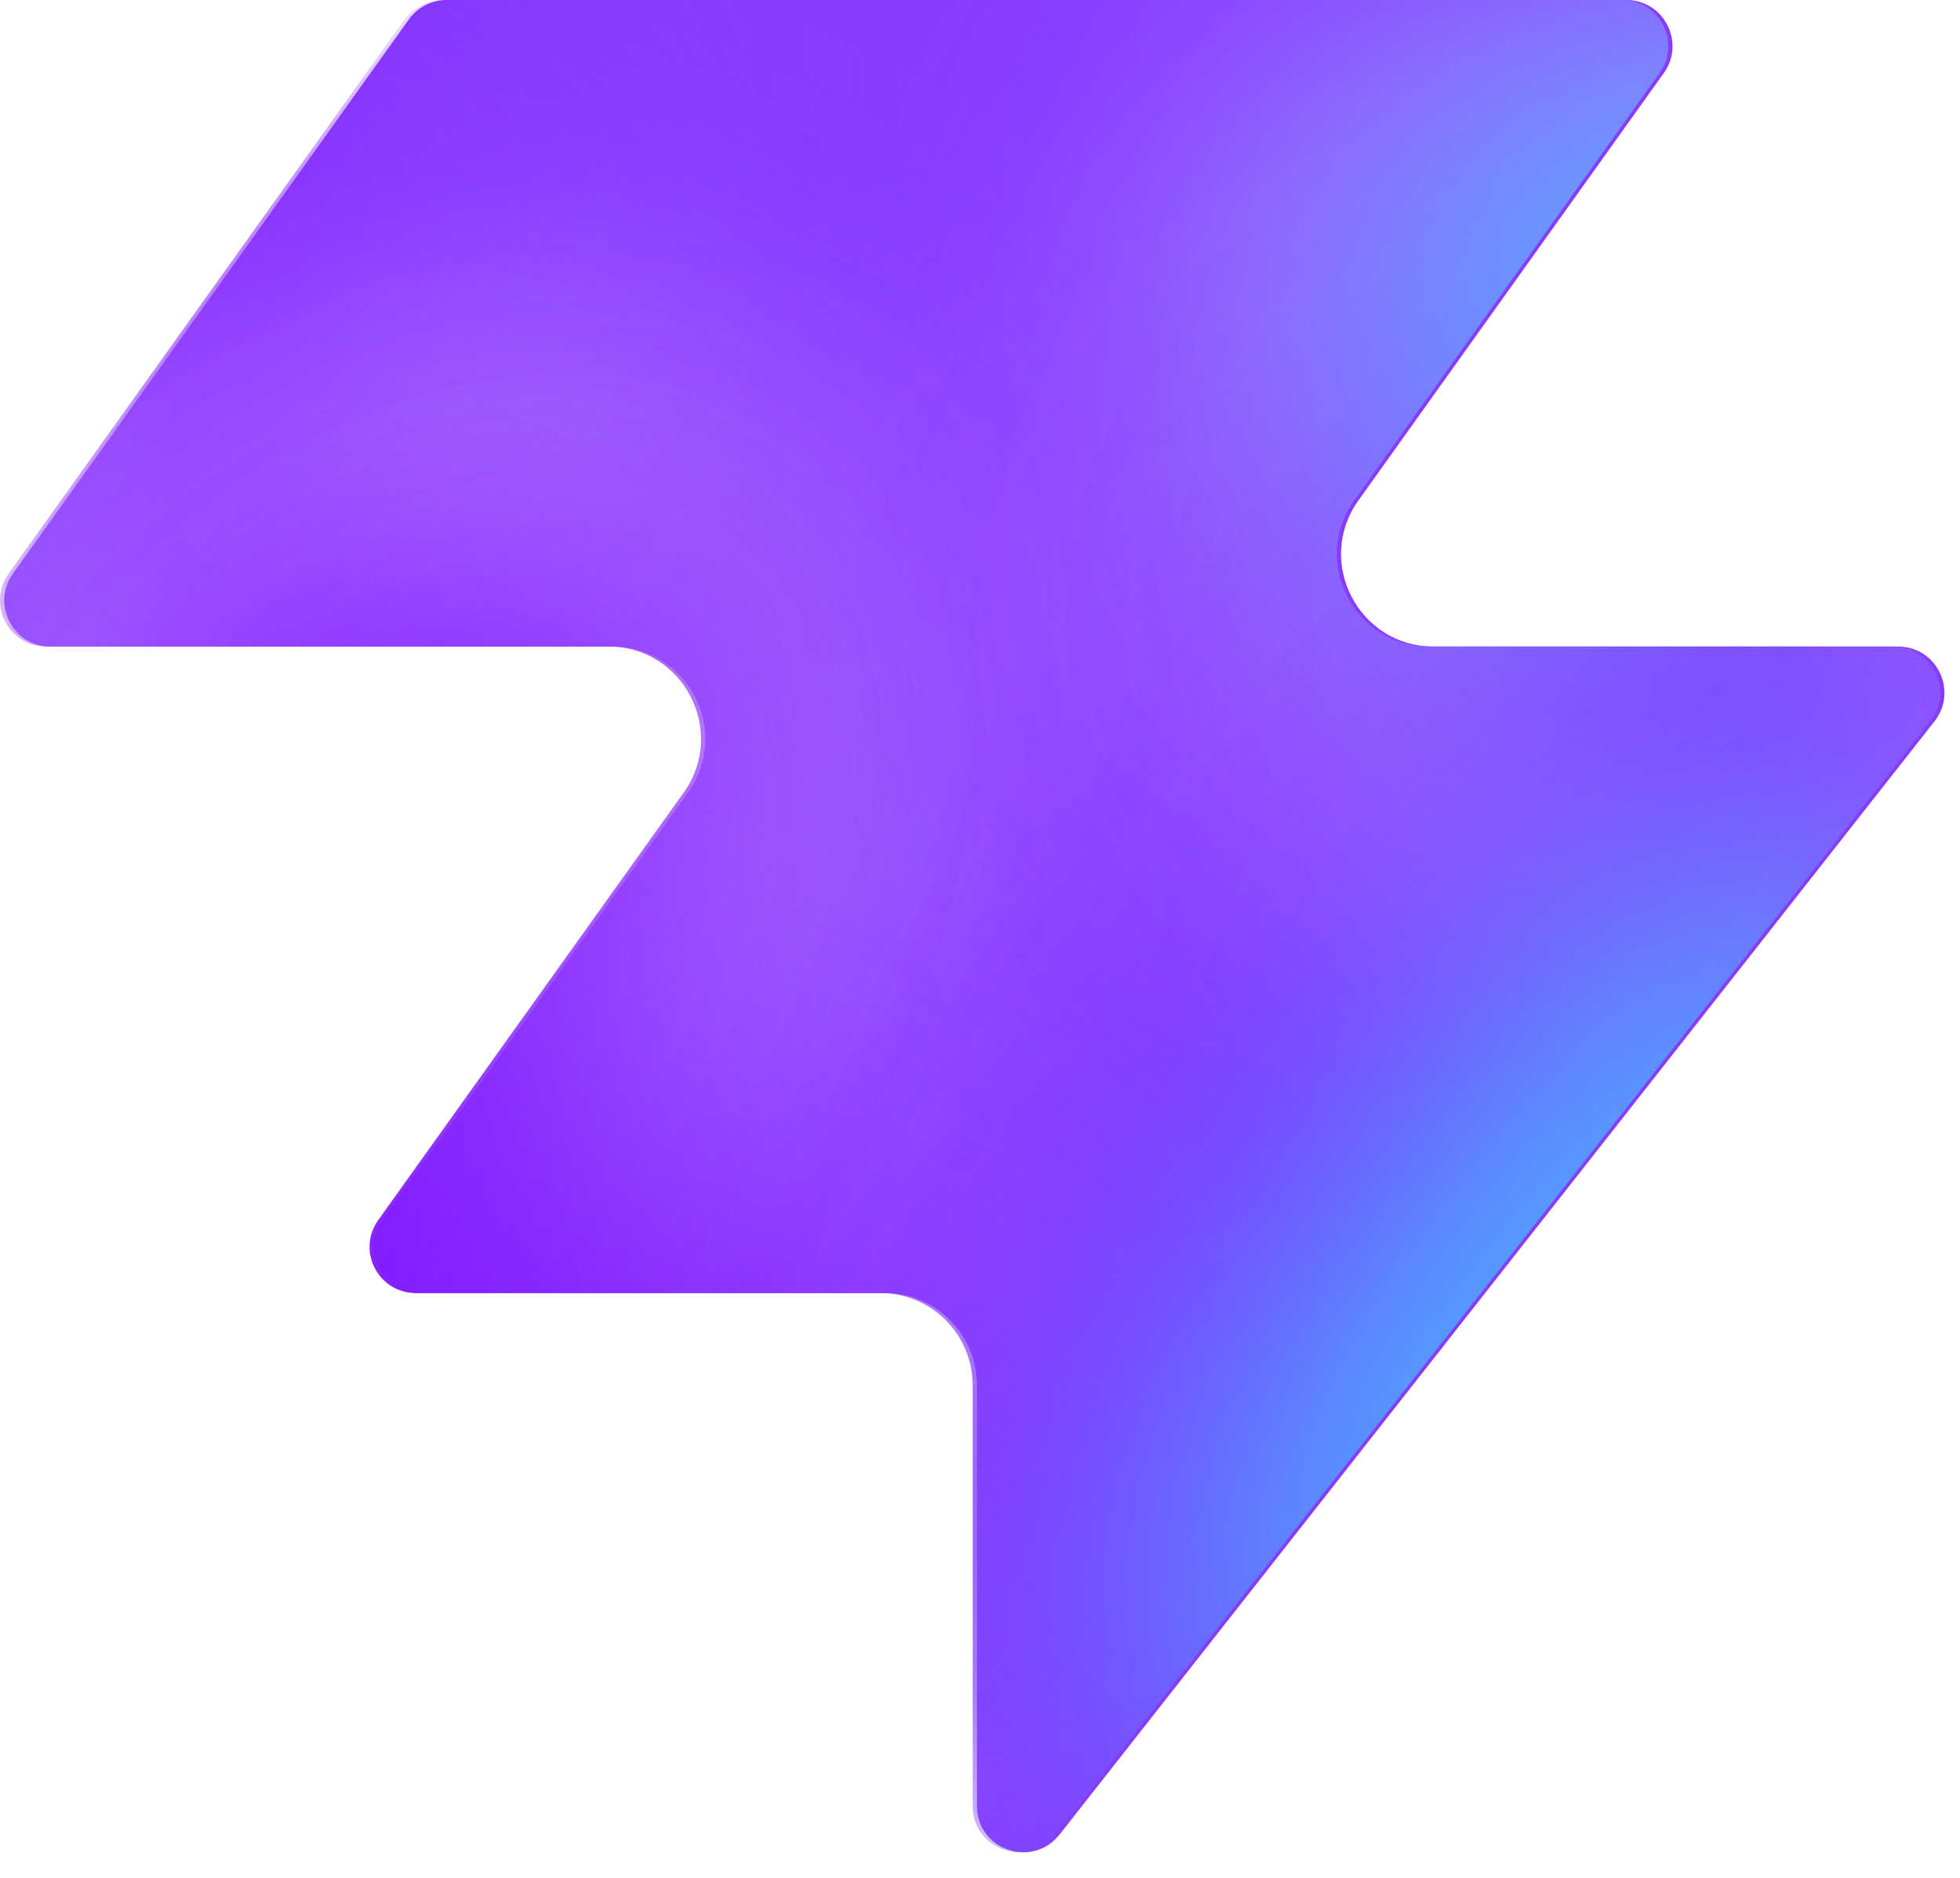
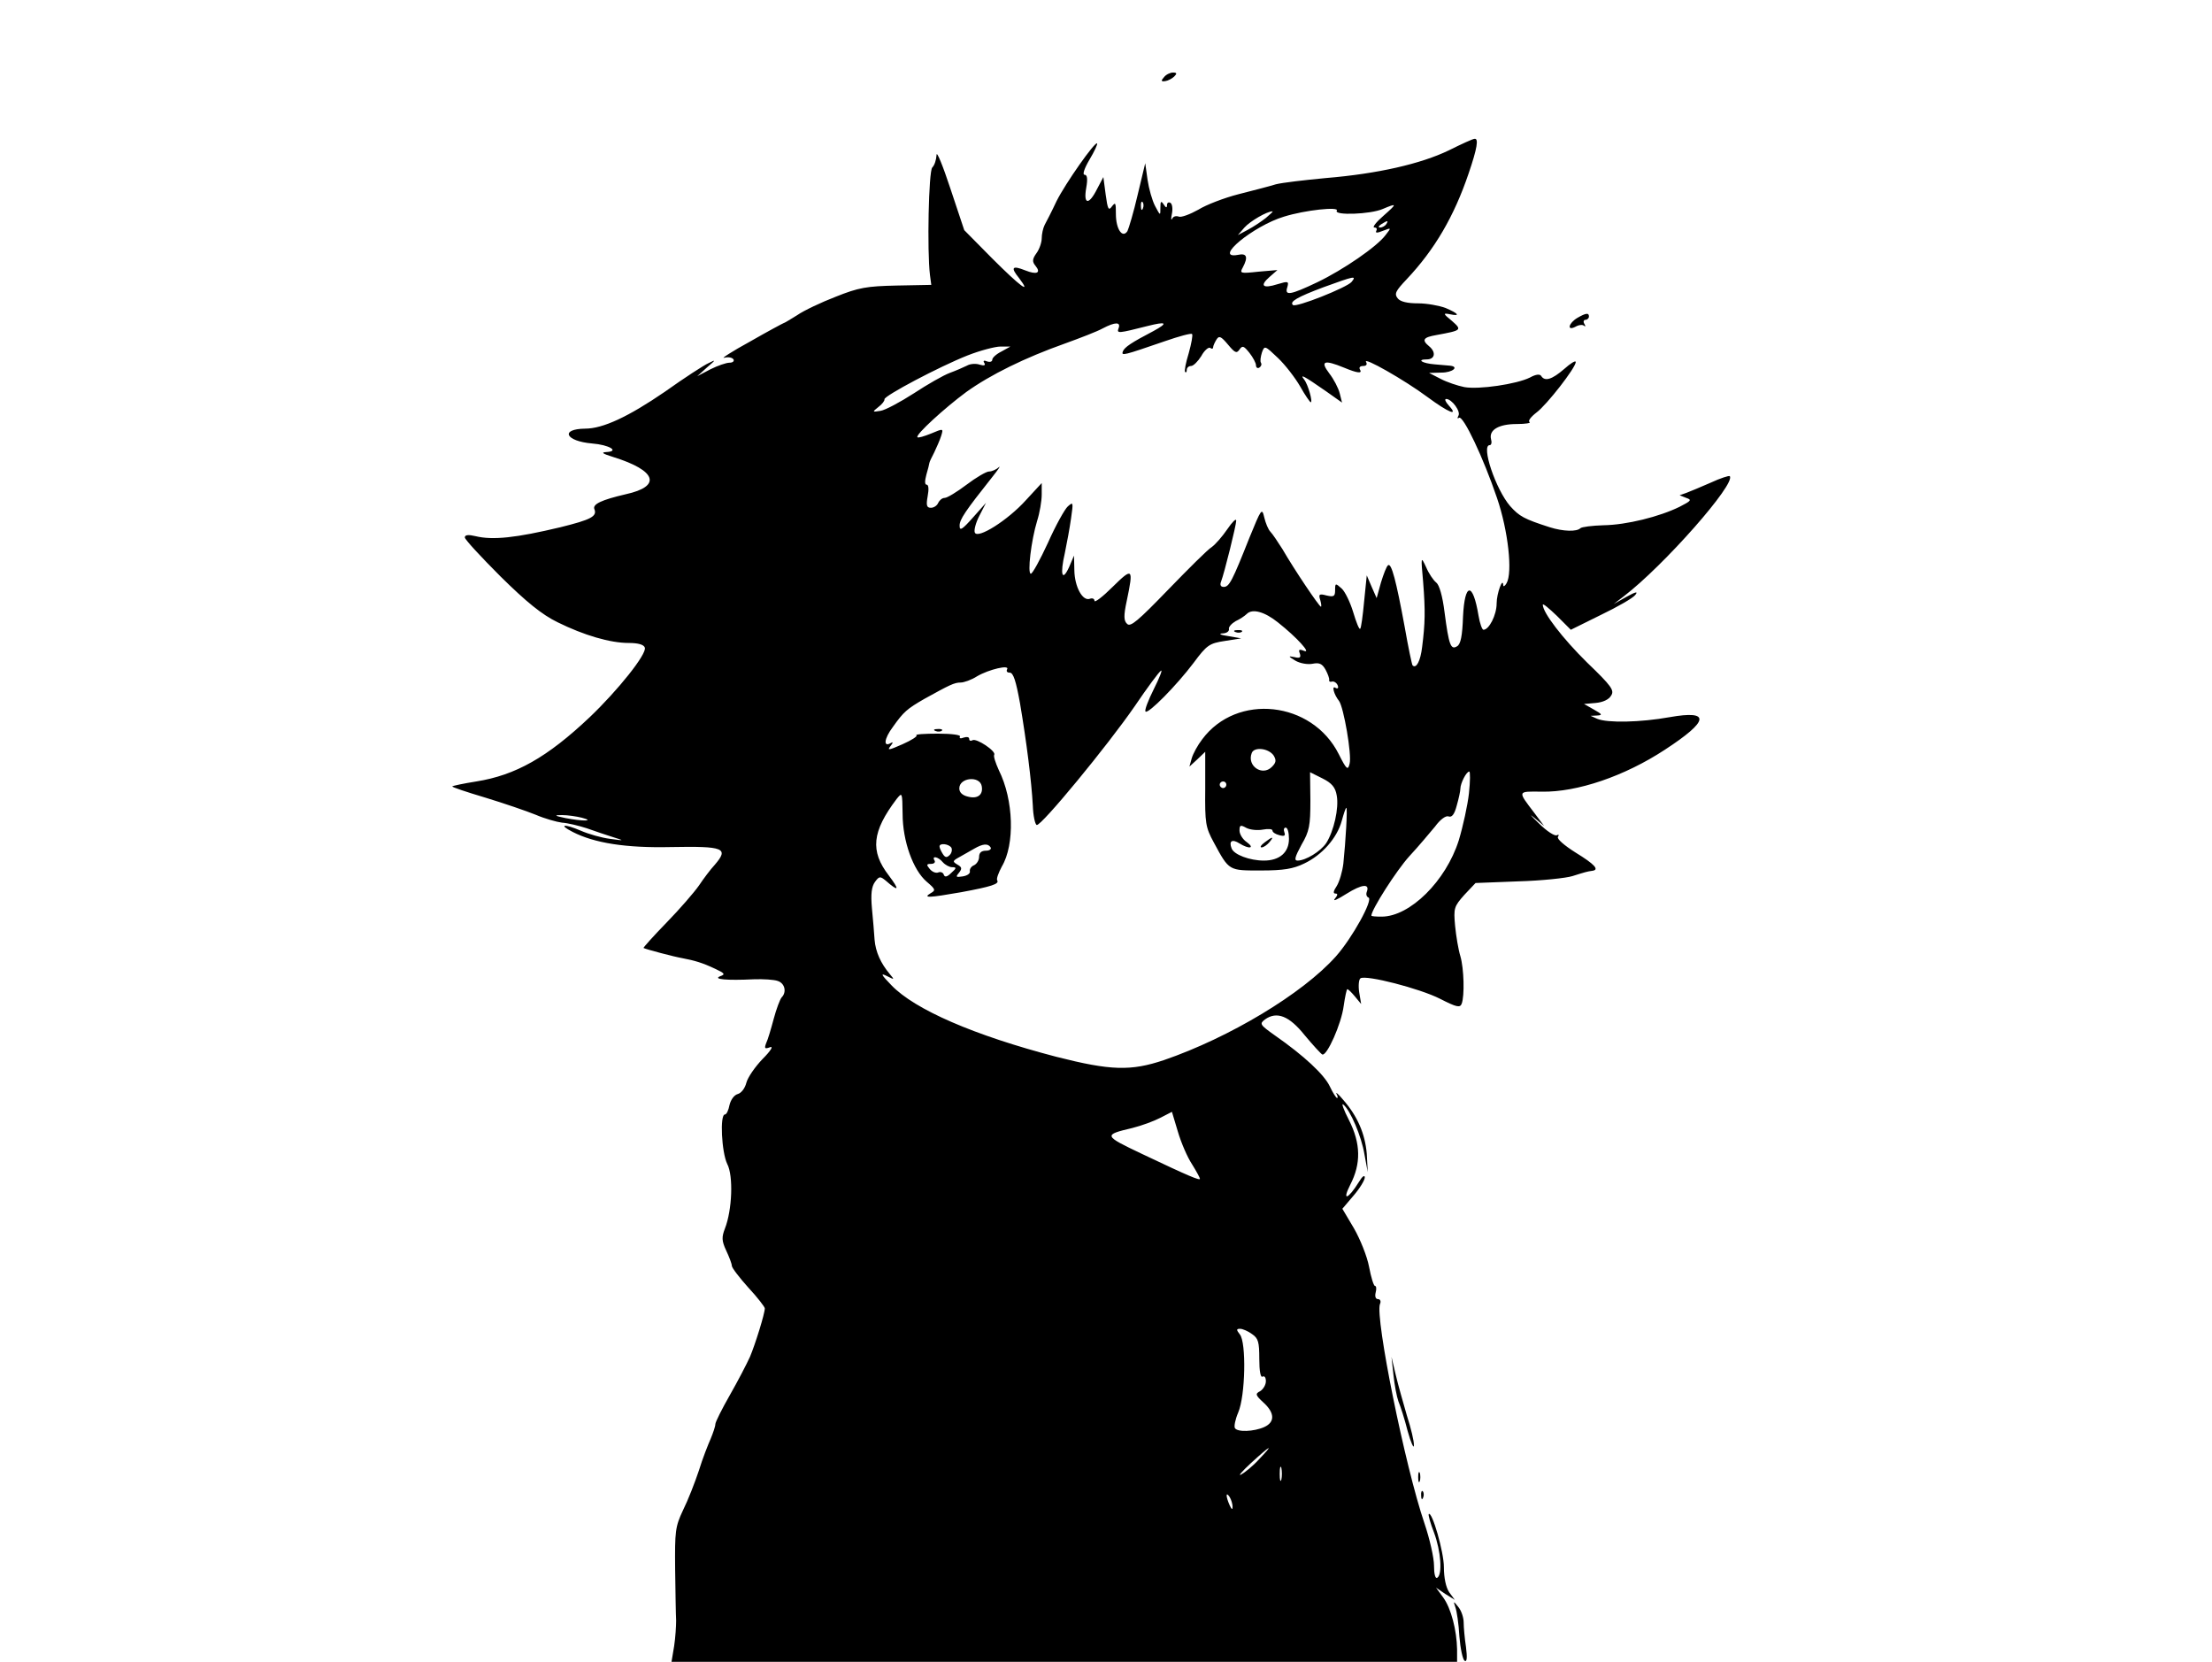
- <svg xmlns="http://www.w3.org/2000/svg" width="48" height="46" fill="none" viewBox="0 0 48 46">
-   <path fill="#863bff" d="M25.946 44.938c-.664.845-2.021.375-2.021-.698V33.937a2.26 2.26 0 0 0-2.262-2.262H10.287c-.92 0-1.456-1.04-.92-1.788l7.48-10.471c1.07-1.497 0-3.578-1.842-3.578H1.237c-.92 0-1.456-1.04-.92-1.788L10.013.474c.214-.297.556-.474.92-.474h28.894c.92 0 1.456 1.04.92 1.788l-7.48 10.471c-1.07 1.498 0 3.579 1.842 3.579h11.377c.943 0 1.473 1.088.89 1.83L25.947 44.94z" style="fill:#863bff;fill:color(display-p3 .525 .23 1);fill-opacity:1" />
-   <mask id="a" width="48" height="46" x="0" y="0" maskUnits="userSpaceOnUse" style="mask-type:alpha">
-     <path fill="#000" d="M25.842 44.938c-.664.844-2.021.375-2.021-.698V33.937a2.26 2.26 0 0 0-2.262-2.262H10.183c-.92 0-1.456-1.04-.92-1.788l7.48-10.471c1.07-1.498 0-3.579-1.842-3.579H1.133c-.92 0-1.456-1.04-.92-1.787L9.91.473c.214-.297.556-.474.92-.474h28.894c.92 0 1.456 1.04.92 1.788l-7.48 10.471c-1.07 1.498 0 3.578 1.842 3.578h11.377c.943 0 1.473 1.088.89 1.832L25.843 44.94z" style="fill:#000;fill-opacity:1" />
-   </mask>
-   <g mask="url(#a)">
-     <g filter="url(#b)">
-       <ellipse cx="5.508" cy="14.704" fill="#ede6ff" rx="5.508" ry="14.704" style="fill:#ede6ff;fill:color(display-p3 .927 .903 1);fill-opacity:1" transform="matrix(.00324 1 1 -.00324 -4.47 31.516)" />
-     </g>
-     <g filter="url(#c)">
-       <ellipse cx="10.399" cy="29.851" fill="#ede6ff" rx="10.399" ry="29.851" style="fill:#ede6ff;fill:color(display-p3 .927 .903 1);fill-opacity:1" transform="matrix(.00324 1 1 -.00324 -39.328 7.883)" />
-     </g>
-     <g filter="url(#d)">
-       <ellipse cx="5.508" cy="30.487" fill="#7e14ff" rx="5.508" ry="30.487" style="fill:#7e14ff;fill:color(display-p3 .492 .077 1);fill-opacity:1" transform="rotate(89.814 -25.913 -14.639)scale(1 -1)" />
-     </g>
-     <g filter="url(#e)">
-       <ellipse cx="5.508" cy="30.599" fill="#7e14ff" rx="5.508" ry="30.599" style="fill:#7e14ff;fill:color(display-p3 .492 .077 1);fill-opacity:1" transform="rotate(89.814 -32.644 -3.334)scale(1 -1)" />
-     </g>
-     <g filter="url(#f)">
-       <ellipse cx="5.508" cy="30.599" fill="#7e14ff" rx="5.508" ry="30.599" style="fill:#7e14ff;fill:color(display-p3 .492 .077 1);fill-opacity:1" transform="matrix(.00324 1 1 -.00324 -34.34 30.47)" />
-     </g>
-     <g filter="url(#g)">
-       <ellipse cx="14.072" cy="22.078" fill="#ede6ff" rx="14.072" ry="22.078" style="fill:#ede6ff;fill:color(display-p3 .927 .903 1);fill-opacity:1" transform="rotate(93.35 24.506 48.493)scale(-1 1)" />
-     </g>
-     <g filter="url(#h)">
-       <ellipse cx="3.47" cy="21.501" fill="#7e14ff" rx="3.47" ry="21.501" style="fill:#7e14ff;fill:color(display-p3 .492 .077 1);fill-opacity:1" transform="rotate(89.009 28.708 47.59)scale(-1 1)" />
-     </g>
-     <g filter="url(#i)">
-       <ellipse cx="3.47" cy="21.501" fill="#7e14ff" rx="3.47" ry="21.501" style="fill:#7e14ff;fill:color(display-p3 .492 .077 1);fill-opacity:1" transform="rotate(89.009 28.708 47.59)scale(-1 1)" />
-     </g>
-     <g filter="url(#j)">
-       <ellipse cx=".387" cy="8.972" fill="#7e14ff" rx="4.407" ry="29.108" style="fill:#7e14ff;fill:color(display-p3 .492 .077 1);fill-opacity:1" transform="rotate(39.51 .387 8.972)" />
-     </g>
-     <g filter="url(#k)">
-       <ellipse cx="47.523" cy="-6.092" fill="#7e14ff" rx="4.407" ry="29.108" style="fill:#7e14ff;fill:color(display-p3 .492 .077 1);fill-opacity:1" transform="rotate(37.892 47.523 -6.092)" />
-     </g>
-     <g filter="url(#l)">
-       <ellipse cx="41.412" cy="6.333" fill="#47bfff" rx="5.971" ry="9.665" style="fill:#47bfff;fill:color(display-p3 .28 .748 1);fill-opacity:1" transform="rotate(37.892 41.412 6.333)" />
-     </g>
-     <g filter="url(#m)">
-       <ellipse cx="-1.879" cy="38.332" fill="#7e14ff" rx="4.407" ry="29.108" style="fill:#7e14ff;fill:color(display-p3 .492 .077 1);fill-opacity:1" transform="rotate(37.892 -1.88 38.332)" />
-     </g>
-     <g filter="url(#n)">
-       <ellipse cx="-1.879" cy="38.332" fill="#7e14ff" rx="4.407" ry="29.108" style="fill:#7e14ff;fill:color(display-p3 .492 .077 1);fill-opacity:1" transform="rotate(37.892 -1.88 38.332)" />
-     </g>
-     <g filter="url(#o)">
-       <ellipse cx="35.651" cy="29.907" fill="#7e14ff" rx="4.407" ry="29.108" style="fill:#7e14ff;fill:color(display-p3 .492 .077 1);fill-opacity:1" transform="rotate(37.892 35.651 29.907)" />
-     </g>
-     <g filter="url(#p)">
-       <ellipse cx="38.418" cy="32.4" fill="#47bfff" rx="5.971" ry="15.297" style="fill:#47bfff;fill:color(display-p3 .28 .748 1);fill-opacity:1" transform="rotate(37.892 38.418 32.4)" />
-     </g>
+ <svg xmlns="http://www.w3.org/2000/svg" version="1.0" width="671pt" height="504pt" viewBox="0 0 671 504" preserveAspectRatio="xMidYMid meet">
+   <g transform="translate(0,504) scale(0.1,-0.1)" fill="#000000" stroke="none">
+     <path d="M3531 4806 c-10 -11 -9 -14 4 -12 8 1 21 8 27 14 9 9 8 12 -4 12 -8 0 -21 -6 -27 -14z" />
+     <path d="M4395 4584 c-85 -41 -216 -71 -373 -84 -64 -6 -133 -14 -152 -19 -19 -6 -70 -19 -113 -30 -43 -11 -98 -32 -122 -47 -25 -14 -52 -24 -59 -21 -8 3 -17 1 -20 -6 -4 -7 -4 0 -1 15 3 15 1 30 -5 33 -5 3 -10 0 -10 -7 0 -9 -3 -9 -10 2 -8 12 -10 10 -10 -10 0 -25 0 -25 -16 5 -9 17 -19 53 -23 80 l-7 50 -23 -96 c-12 -52 -27 -102 -31 -110 -15 -23 -35 6 -35 52 0 34 -1 37 -12 23 -10 -14 -13 -9 -19 36 l-7 53 -19 -36 c-25 -50 -42 -48 -33 3 5 28 3 40 -5 40 -7 0 -1 19 15 46 15 25 25 47 23 49 -6 7 -96 -121 -123 -175 -14 -30 -31 -63 -36 -72 -5 -10 -9 -28 -9 -41 0 -12 -7 -33 -16 -45 -13 -18 -13 -26 -3 -38 18 -22 4 -28 -31 -14 -40 16 -45 9 -19 -23 41 -54 2 -24 -81 59 l-85 86 -42 126 c-23 70 -42 116 -42 102 -1 -15 -6 -31 -13 -38 -11 -11 -16 -253 -7 -326 l4 -30 -105 -2 c-91 -2 -115 -6 -185 -34 -44 -17 -97 -42 -117 -56 -21 -13 -39 -24 -41 -24 -1 0 -48 -25 -102 -56 -55 -30 -90 -53 -78 -49 12 3 24 1 28 -5 3 -5 -2 -10 -12 -10 -10 0 -36 -9 -58 -20 l-40 -21 30 27 c27 23 27 24 5 13 -14 -6 -74 -45 -133 -87 -111 -76 -188 -112 -242 -112 -77 -1 -60 -38 21 -45 52 -4 85 -24 43 -26 -17 -1 -11 -5 21 -15 132 -41 148 -89 38 -113 -73 -17 -101 -30 -95 -45 9 -22 -10 -32 -103 -55 -134 -32 -205 -40 -258 -27 -21 5 -32 4 -32 -4 0 -6 49 -59 108 -118 79 -78 126 -116 173 -139 81 -40 160 -63 216 -63 29 0 46 -5 49 -14 7 -19 -82 -130 -167 -211 -129 -122 -225 -176 -344 -195 -38 -6 -71 -13 -73 -15 -2 -2 43 -17 100 -34 56 -17 126 -41 153 -52 28 -12 64 -22 80 -24 17 -1 50 -9 75 -17 25 -9 61 -21 80 -27 35 -11 35 -11 -10 -5 -24 3 -64 14 -89 25 -49 21 -69 19 -24 -4 66 -34 162 -49 297 -46 163 3 178 -3 134 -54 -13 -14 -34 -42 -48 -63 -14 -20 -58 -71 -98 -112 -40 -41 -71 -76 -70 -77 7 -4 94 -27 118 -31 37 -7 61 -14 99 -32 30 -14 32 -17 15 -23 -22 -9 20 -13 103 -9 28 1 61 -1 72 -5 22 -7 28 -34 12 -50 -5 -6 -16 -35 -24 -65 -8 -30 -18 -64 -23 -74 -6 -16 -4 -18 12 -12 11 4 2 -11 -23 -36 -23 -24 -45 -56 -49 -72 -4 -16 -15 -31 -26 -34 -11 -3 -21 -17 -25 -33 -3 -16 -9 -29 -14 -29 -16 0 -10 -115 7 -150 19 -36 15 -140 -7 -196 -10 -26 -10 -37 4 -67 9 -19 17 -40 17 -46 0 -6 23 -36 50 -66 28 -30 50 -59 50 -63 0 -16 -29 -109 -45 -147 -10 -22 -37 -74 -61 -116 -24 -42 -44 -82 -44 -88 0 -7 -7 -27 -14 -44 -8 -18 -25 -61 -36 -97 -12 -36 -33 -90 -48 -120 -24 -51 -25 -64 -24 -180 1 -69 2 -138 3 -155 0 -16 -2 -51 -6 -77 l-8 -48 1192 0 1191 0 0 38 c-1 57 -18 124 -42 157 l-22 30 28 -19 29 -18 -17 23 c-10 15 -16 44 -16 76 0 46 -36 171 -46 161 -2 -2 5 -28 16 -56 21 -56 26 -127 10 -137 -6 -4 -10 11 -10 37 0 23 -13 81 -29 128 -59 173 -150 624 -135 665 4 8 1 15 -6 15 -7 0 -10 8 -7 20 3 11 2 20 -2 20 -4 0 -12 26 -18 58 -6 32 -27 84 -46 117 l-35 59 34 40 c19 22 34 47 34 55 0 9 -8 3 -18 -14 -33 -53 -52 -59 -26 -8 33 64 32 125 -4 196 -16 31 -24 53 -17 47 21 -17 55 -96 64 -151 l10 -54 -3 56 c-5 60 -28 114 -72 164 -14 17 -23 24 -20 18 4 -7 5 -13 2 -13 -3 0 -13 16 -22 35 -17 36 -78 93 -167 155 -45 32 -47 35 -30 48 36 26 74 11 121 -48 25 -30 49 -56 53 -58 14 -6 58 93 65 147 4 28 9 51 11 51 3 0 13 -10 23 -22 l19 -23 -6 36 c-3 20 -1 39 4 42 17 11 180 -31 241 -62 51 -26 61 -28 66 -15 9 24 7 106 -4 144 -6 19 -13 61 -16 92 -5 54 -3 59 28 94 l34 36 129 5 c72 2 146 10 165 16 38 12 45 14 60 16 23 3 7 20 -50 55 -35 22 -58 42 -54 48 4 6 2 8 -3 5 -6 -4 -31 12 -55 36 -24 23 -31 31 -14 17 l30 -25 -30 40 c-51 67 -52 65 23 64 107 -2 251 47 373 127 135 88 140 121 15 99 -89 -16 -189 -18 -220 -5 l-20 9 20 1 c17 1 15 4 -10 18 l-30 17 35 3 c22 2 40 10 47 22 11 16 2 29 -73 101 -74 73 -134 151 -134 175 0 5 19 -11 43 -34 l42 -42 91 45 c50 24 97 51 104 60 10 12 3 11 -26 -5 l-39 -22 30 23 c122 93 343 344 322 365 -2 2 -28 -6 -58 -20 -30 -13 -63 -27 -74 -31 l-20 -7 20 -8 c18 -6 15 -9 -20 -27 -61 -30 -161 -55 -231 -56 -34 -1 -66 -5 -70 -9 -11 -11 -52 -10 -93 3 -78 25 -92 33 -120 64 -44 51 -89 185 -62 185 5 0 7 8 4 18 -7 28 23 46 78 46 27 0 44 3 39 6 -6 3 4 16 21 29 31 23 119 136 119 153 0 6 -16 -4 -35 -21 -37 -32 -59 -39 -70 -21 -4 6 -16 5 -34 -5 -40 -20 -155 -37 -199 -29 -20 4 -53 15 -72 25 l-35 18 38 1 c33 0 55 18 25 21 -7 1 -28 2 -46 4 -38 3 -56 15 -24 15 25 0 29 22 7 40 -23 19 -18 27 23 34 76 14 78 15 46 43 -27 22 -27 24 -6 20 33 -7 27 2 -13 19 -19 7 -56 14 -83 14 -33 0 -54 5 -62 15 -11 14 -7 22 27 58 85 90 144 191 188 321 26 76 31 107 18 105 -5 0 -40 -16 -78 -35z m-928 -176 c-3 -8 -6 -5 -6 6 -1 11 2 17 5 13 3 -3 4 -12 1 -19z m729 -23 c-22 -19 -34 -35 -27 -35 7 0 9 -4 6 -10 -4 -7 3 -7 20 0 26 10 26 10 8 -13 -26 -35 -128 -105 -207 -143 -82 -39 -100 -42 -91 -15 5 18 3 19 -30 9 -44 -14 -55 -5 -24 22 l24 21 -58 -5 c-55 -6 -57 -5 -47 13 17 32 12 44 -15 38 -77 -14 47 88 140 116 64 20 169 31 160 18 -9 -15 102 -11 139 5 45 19 45 17 2 -21z m-356 -6 c-14 -11 -38 -27 -55 -36 l-30 -16 20 23 c17 19 68 49 85 49 3 0 -6 -8 -20 -20z m365 -19 c-3 -5 -12 -10 -18 -10 -7 0 -6 4 3 10 19 12 23 12 15 0z m-105 -175 c-14 -17 -170 -79 -178 -70 -11 10 13 24 93 54 94 34 101 36 85 16z m-707 -141 c-6 -16 0 -15 87 7 59 15 65 10 19 -15 -67 -35 -88 -49 -93 -62 -5 -14 2 -12 127 31 43 15 80 25 83 22 3 -3 -2 -29 -10 -58 -9 -29 -14 -55 -11 -57 3 -3 5 0 5 6 0 7 6 12 13 12 7 0 21 14 31 30 9 17 22 28 27 25 5 -4 9 -3 9 2 0 4 5 15 10 23 8 13 14 10 35 -15 21 -25 26 -28 35 -15 9 13 13 11 30 -10 11 -14 20 -31 20 -38 0 -7 5 -10 10 -7 6 4 8 10 5 15 -3 4 -1 18 3 31 8 22 9 21 49 -17 22 -21 52 -60 67 -86 15 -27 30 -48 32 -48 7 0 -8 54 -20 69 -14 18 -2 12 67 -36 l48 -34 -7 28 c-4 16 -18 43 -32 61 -28 37 -16 42 45 17 41 -17 57 -19 48 -5 -3 6 1 10 10 10 10 0 13 5 9 12 -11 18 116 -54 186 -106 65 -48 96 -60 65 -26 -10 11 -14 20 -8 20 17 0 45 -38 37 -51 -4 -7 -3 -10 2 -6 13 7 74 -122 115 -243 34 -99 48 -227 29 -259 -5 -9 -10 -11 -10 -6 -1 27 -20 -25 -20 -55 0 -35 -23 -80 -40 -80 -4 0 -11 19 -15 43 -17 103 -42 101 -47 -3 -2 -58 -7 -84 -18 -90 -19 -12 -25 3 -38 103 -6 49 -16 83 -25 90 -9 7 -23 28 -31 47 -16 34 -16 33 -9 -45 7 -88 6 -126 -3 -197 -5 -43 -18 -67 -29 -56 -2 2 -13 54 -24 117 -26 141 -40 193 -50 187 -5 -3 -14 -27 -22 -53 l-13 -47 -15 34 -15 35 -8 -79 c-4 -43 -9 -81 -12 -83 -3 -3 -12 20 -21 50 -9 30 -25 63 -35 72 -19 17 -20 17 -20 -5 0 -19 -4 -21 -26 -16 -22 6 -25 4 -19 -14 3 -11 4 -20 2 -20 -5 0 -80 111 -117 175 -14 22 -30 46 -36 52 -7 7 -15 27 -19 44 -7 30 -9 26 -45 -62 -52 -131 -61 -149 -78 -149 -9 0 -12 6 -8 16 10 26 46 171 46 185 0 8 -12 -4 -27 -26 -15 -22 -36 -46 -47 -54 -12 -7 -71 -66 -133 -130 -90 -93 -114 -114 -124 -103 -10 9 -11 24 -1 70 21 100 18 102 -43 42 -30 -30 -55 -49 -55 -42 0 6 -6 9 -14 6 -22 -8 -46 36 -47 86 l-1 45 -15 -35 c-21 -46 -28 -23 -13 42 6 29 15 77 19 106 7 49 7 51 -10 36 -9 -8 -37 -58 -60 -110 -24 -52 -47 -94 -52 -94 -11 0 1 101 19 160 8 25 14 61 14 80 l0 35 -48 -52 c-55 -61 -147 -119 -155 -98 -3 7 3 30 14 51 l20 39 -40 -45 c-32 -36 -40 -41 -40 -25 -1 19 18 46 98 147 19 24 28 37 21 31 -8 -7 -21 -13 -30 -13 -8 0 -39 -18 -68 -40 -29 -22 -59 -40 -66 -40 -8 0 -16 -7 -20 -15 -3 -8 -13 -15 -22 -15 -13 0 -15 7 -10 35 4 21 3 35 -3 35 -6 0 -6 11 -1 30 5 17 9 33 9 35 0 3 7 18 15 33 7 15 17 37 21 50 7 23 7 23 -31 7 -20 -8 -39 -14 -41 -11 -7 7 83 89 148 137 74 53 178 104 299 147 47 17 99 37 115 46 38 20 56 20 48 0z m-355 -70 c-16 -8 -28 -19 -28 -25 0 -6 -7 -8 -16 -5 -9 4 -13 2 -8 -5 4 -7 0 -9 -14 -5 -11 4 -29 3 -39 -3 -10 -5 -33 -15 -52 -22 -19 -7 -68 -35 -109 -62 -42 -27 -87 -51 -101 -53 -25 -4 -26 -4 -6 12 11 8 19 19 18 23 -2 10 166 99 252 133 38 15 84 27 100 27 l30 0 -27 -15z m839 -822 c57 -45 102 -95 79 -86 -15 6 -18 4 -13 -8 4 -12 0 -15 -16 -11 -20 4 -20 3 3 -11 14 -8 37 -12 52 -9 20 4 29 0 39 -18 7 -13 12 -27 11 -31 -1 -5 3 -7 9 -5 6 1 14 -4 17 -12 3 -8 0 -11 -7 -7 -12 8 -5 -20 11 -40 14 -19 39 -163 32 -190 -5 -21 -9 -19 -33 29 -81 161 -309 186 -414 45 -14 -18 -28 -44 -32 -58 l-7 -25 24 22 24 23 0 -113 c-1 -104 1 -116 26 -162 47 -87 45 -85 143 -85 69 0 98 5 131 21 55 26 100 78 114 129 6 22 12 40 14 40 4 0 -2 -102 -9 -169 -3 -25 -12 -55 -20 -68 -10 -15 -12 -23 -4 -23 8 0 7 -5 -2 -16 -7 -9 8 -2 35 15 48 30 72 32 62 6 -3 -8 0 -15 5 -17 16 -5 -49 -123 -99 -179 -101 -113 -323 -246 -521 -314 -101 -34 -162 -32 -327 10 -249 65 -429 143 -500 217 -31 32 -34 38 -14 28 24 -12 24 -12 9 6 -27 32 -43 67 -46 104 -1 19 -5 62 -8 95 -4 44 -1 66 9 80 13 18 16 18 33 4 40 -35 43 -29 9 16 -57 74 -51 133 24 232 17 21 17 20 18 -45 0 -83 32 -171 73 -206 27 -23 28 -26 12 -35 -25 -15 -5 -14 92 3 92 17 117 25 110 36 -3 5 4 23 14 42 40 67 36 202 -9 292 -10 22 -17 43 -14 47 6 11 -54 51 -66 44 -5 -3 -10 -2 -10 4 0 6 -7 7 -17 4 -9 -4 -14 -2 -11 3 4 5 -25 9 -67 9 -40 0 -70 -2 -65 -5 4 -3 -15 -15 -42 -27 -41 -18 -48 -20 -37 -6 8 10 9 14 2 10 -24 -15 -22 12 6 49 32 45 42 54 96 85 76 42 90 49 109 49 10 0 33 8 50 19 36 21 100 36 91 21 -3 -6 0 -10 8 -10 11 0 19 -26 31 -92 20 -118 35 -237 39 -311 1 -31 7 -58 12 -59 14 -3 215 241 297 360 38 56 74 105 80 108 5 3 -5 -22 -22 -56 -17 -34 -29 -65 -25 -68 8 -8 94 79 146 148 40 54 48 59 94 66 l50 8 -40 7 c-22 3 -30 7 -17 8 12 0 21 6 20 13 -2 6 8 17 20 24 13 6 28 16 34 22 17 17 54 7 95 -26z m-13 -404 c8 -14 7 -21 -6 -34 -29 -29 -76 3 -61 42 7 20 52 15 67 -8z m191 -121 c7 -38 -9 -108 -32 -144 -17 -25 -62 -53 -87 -53 -11 0 -8 11 12 48 24 41 27 58 27 134 l-1 86 38 -19 c28 -14 39 -27 43 -52z m401 7 c-4 -36 -18 -100 -31 -143 -39 -123 -148 -231 -234 -231 -17 0 -31 1 -31 3 0 18 76 137 115 180 28 30 62 71 78 90 16 22 33 34 41 31 10 -4 18 6 25 33 6 21 11 44 11 51 0 16 18 52 27 52 3 0 3 -29 -1 -66z m-1478 22 c5 -26 -12 -40 -42 -32 -17 4 -26 13 -26 25 0 33 62 39 68 7z m742 4 c0 -5 -4 -10 -10 -10 -5 0 -10 5 -10 10 0 6 5 10 10 10 6 0 10 -4 10 -10z m-1955 -100 c42 -11 1 -11 -50 -1 -34 7 -35 9 -10 9 17 0 44 -4 60 -8z m2066 -36 c16 3 29 2 29 -3 0 -5 9 -11 21 -14 15 -4 19 -2 15 9 -3 8 -1 14 4 14 6 0 10 -15 10 -34 0 -41 -28 -66 -76 -66 -43 0 -91 18 -98 37 -9 23 2 29 24 15 29 -18 48 -15 22 4 -12 8 -22 24 -22 35 0 17 3 18 21 8 12 -6 34 -8 50 -5z m-945 -55 c3 -6 1 -16 -5 -22 -9 -9 -14 -8 -21 3 -5 8 -10 18 -10 23 0 11 28 8 36 -4z m119 1 c3 -5 -3 -10 -14 -10 -14 0 -21 -6 -21 -19 0 -10 -7 -21 -15 -25 -8 -3 -14 -11 -13 -18 2 -7 -8 -14 -22 -16 -20 -3 -22 -2 -11 11 10 13 9 17 -5 25 -15 9 -15 11 7 23 13 7 33 19 44 25 26 15 42 17 50 4z m-145 -45 c7 -8 20 -15 28 -15 14 0 14 -3 -2 -17 -13 -13 -20 -14 -23 -6 -2 7 -10 10 -17 7 -7 -3 -19 2 -26 11 -10 12 -10 15 4 15 10 0 14 5 11 10 -10 16 11 12 25 -5z m756 -916 c13 -21 24 -41 24 -44 0 -6 -32 7 -175 75 -118 56 -119 58 -30 79 28 7 66 21 85 31 l35 18 18 -60 c10 -34 29 -78 43 -99z m182 -515 c19 -13 22 -24 22 -75 0 -38 4 -58 10 -54 6 3 10 -3 10 -14 0 -11 -8 -24 -17 -30 -16 -8 -15 -12 10 -35 34 -31 35 -59 2 -74 -31 -14 -82 -16 -89 -3 -3 5 1 26 10 47 22 51 25 213 5 237 -11 14 -11 17 1 17 7 0 24 -7 36 -16z m21 -380 c-18 -20 -43 -40 -54 -46 -11 -6 3 10 30 35 60 55 72 61 24 11z m68 -61 c-3 -10 -5 -2 -5 17 0 19 2 27 5 18 2 -10 2 -26 0 -35z m-148 -83 c0 -10 -3 -8 -9 5 -12 27 -12 43 0 25 5 -8 9 -22 9 -30z" />
+     <path d="M3748 3123 c7 -3 16 -2 19 1 4 3 -2 6 -13 5 -11 0 -14 -3 -6 -6z" />
+     <path d="M2838 2823 c7 -3 16 -2 19 1 4 3 -2 6 -13 5 -11 0 -14 -3 -6 -6z" />
+     <path d="M3836 2485 c-11 -8 -15 -15 -9 -15 6 0 16 7 23 15 16 19 11 19 -14 0z" />
+     <path d="M4785 4076 c-27 -16 -33 -41 -6 -27 10 6 22 7 26 3 5 -4 5 -1 1 6 -4 6 -2 12 3 12 6 0 11 5 11 10 0 12 -9 11 -35 -4z" />
+     <path d="M4227 870 c3 -30 10 -66 15 -80 6 -14 19 -54 28 -90 10 -36 19 -55 19 -44 1 12 -9 53 -21 90 -11 38 -27 94 -34 124 l-13 55 6 -55z" />
+     <path d="M4302 560 c0 -14 2 -19 5 -12 2 6 2 18 0 25 -3 6 -5 1 -5 -13z" />
+     <path d="M4311 504 c0 -11 3 -14 6 -6 3 7 2 16 -1 19 -3 4 -6 -2 -5 -13z" />
+     <path d="M4415 165 c4 -11 10 -50 12 -88 3 -37 10 -70 16 -74 7 -4 8 10 4 42 -4 26 -7 60 -7 74 0 15 -7 36 -16 47 -15 19 -16 19 -9 -1z" />
  </g>
-   <defs>
-     <filter id="b" width="60.045" height="41.654" x="-19.77" y="16.149" color-interpolation-filters="sRGB" filterUnits="userSpaceOnUse">
-       <feFlood flood-opacity="0" result="BackgroundImageFix" />
-       <feBlend in="SourceGraphic" in2="BackgroundImageFix" result="shape" />
-       <feGaussianBlur result="effect1_foregroundBlur_2002_17158" stdDeviation="7.659" />
-     </filter>
-     <filter id="c" width="90.34" height="51.437" x="-54.613" y="-7.533" color-interpolation-filters="sRGB" filterUnits="userSpaceOnUse">
-       <feFlood flood-opacity="0" result="BackgroundImageFix" />
-       <feBlend in="SourceGraphic" in2="BackgroundImageFix" result="shape" />
-       <feGaussianBlur result="effect1_foregroundBlur_2002_17158" stdDeviation="7.659" />
-     </filter>
-     <filter id="d" width="79.355" height="29.4" x="-49.64" y="2.03" color-interpolation-filters="sRGB" filterUnits="userSpaceOnUse">
-       <feFlood flood-opacity="0" result="BackgroundImageFix" />
-       <feBlend in="SourceGraphic" in2="BackgroundImageFix" result="shape" />
-       <feGaussianBlur result="effect1_foregroundBlur_2002_17158" stdDeviation="4.596" />
-     </filter>
-     <filter id="e" width="79.579" height="29.4" x="-45.045" y="20.029" color-interpolation-filters="sRGB" filterUnits="userSpaceOnUse">
-       <feFlood flood-opacity="0" result="BackgroundImageFix" />
-       <feBlend in="SourceGraphic" in2="BackgroundImageFix" result="shape" />
-       <feGaussianBlur result="effect1_foregroundBlur_2002_17158" stdDeviation="4.596" />
-     </filter>
-     <filter id="f" width="79.579" height="29.4" x="-43.513" y="21.178" color-interpolation-filters="sRGB" filterUnits="userSpaceOnUse">
-       <feFlood flood-opacity="0" result="BackgroundImageFix" />
-       <feBlend in="SourceGraphic" in2="BackgroundImageFix" result="shape" />
-       <feGaussianBlur result="effect1_foregroundBlur_2002_17158" stdDeviation="4.596" />
-     </filter>
-     <filter id="g" width="74.749" height="58.852" x="15.756" y="-17.901" color-interpolation-filters="sRGB" filterUnits="userSpaceOnUse">
-       <feFlood flood-opacity="0" result="BackgroundImageFix" />
-       <feBlend in="SourceGraphic" in2="BackgroundImageFix" result="shape" />
-       <feGaussianBlur result="effect1_foregroundBlur_2002_17158" stdDeviation="7.659" />
-     </filter>
-     <filter id="h" width="61.377" height="25.362" x="23.548" y="2.284" color-interpolation-filters="sRGB" filterUnits="userSpaceOnUse">
-       <feFlood flood-opacity="0" result="BackgroundImageFix" />
-       <feBlend in="SourceGraphic" in2="BackgroundImageFix" result="shape" />
-       <feGaussianBlur result="effect1_foregroundBlur_2002_17158" stdDeviation="4.596" />
-     </filter>
-     <filter id="i" width="61.377" height="25.362" x="23.548" y="2.284" color-interpolation-filters="sRGB" filterUnits="userSpaceOnUse">
-       <feFlood flood-opacity="0" result="BackgroundImageFix" />
-       <feBlend in="SourceGraphic" in2="BackgroundImageFix" result="shape" />
-       <feGaussianBlur result="effect1_foregroundBlur_2002_17158" stdDeviation="4.596" />
-     </filter>
-     <filter id="j" width="56.045" height="63.649" x="-27.636" y="-22.853" color-interpolation-filters="sRGB" filterUnits="userSpaceOnUse">
-       <feFlood flood-opacity="0" result="BackgroundImageFix" />
-       <feBlend in="SourceGraphic" in2="BackgroundImageFix" result="shape" />
-       <feGaussianBlur result="effect1_foregroundBlur_2002_17158" stdDeviation="4.596" />
-     </filter>
-     <filter id="k" width="54.814" height="64.646" x="20.116" y="-38.415" color-interpolation-filters="sRGB" filterUnits="userSpaceOnUse">
-       <feFlood flood-opacity="0" result="BackgroundImageFix" />
-       <feBlend in="SourceGraphic" in2="BackgroundImageFix" result="shape" />
-       <feGaussianBlur result="effect1_foregroundBlur_2002_17158" stdDeviation="4.596" />
-     </filter>
-     <filter id="l" width="33.541" height="35.313" x="24.641" y="-11.323" color-interpolation-filters="sRGB" filterUnits="userSpaceOnUse">
-       <feFlood flood-opacity="0" result="BackgroundImageFix" />
-       <feBlend in="SourceGraphic" in2="BackgroundImageFix" result="shape" />
-       <feGaussianBlur result="effect1_foregroundBlur_2002_17158" stdDeviation="4.596" />
-     </filter>
-     <filter id="m" width="54.814" height="64.646" x="-29.286" y="6.009" color-interpolation-filters="sRGB" filterUnits="userSpaceOnUse">
-       <feFlood flood-opacity="0" result="BackgroundImageFix" />
-       <feBlend in="SourceGraphic" in2="BackgroundImageFix" result="shape" />
-       <feGaussianBlur result="effect1_foregroundBlur_2002_17158" stdDeviation="4.596" />
-     </filter>
-     <filter id="n" width="54.814" height="64.646" x="-29.286" y="6.009" color-interpolation-filters="sRGB" filterUnits="userSpaceOnUse">
-       <feFlood flood-opacity="0" result="BackgroundImageFix" />
-       <feBlend in="SourceGraphic" in2="BackgroundImageFix" result="shape" />
-       <feGaussianBlur result="effect1_foregroundBlur_2002_17158" stdDeviation="4.596" />
-     </filter>
-     <filter id="o" width="54.814" height="64.646" x="8.244" y="-2.416" color-interpolation-filters="sRGB" filterUnits="userSpaceOnUse">
-       <feFlood flood-opacity="0" result="BackgroundImageFix" />
-       <feBlend in="SourceGraphic" in2="BackgroundImageFix" result="shape" />
-       <feGaussianBlur result="effect1_foregroundBlur_2002_17158" stdDeviation="4.596" />
-     </filter>
-     <filter id="p" width="39.409" height="43.623" x="18.713" y="10.588" color-interpolation-filters="sRGB" filterUnits="userSpaceOnUse">
-       <feFlood flood-opacity="0" result="BackgroundImageFix" />
-       <feBlend in="SourceGraphic" in2="BackgroundImageFix" result="shape" />
-       <feGaussianBlur result="effect1_foregroundBlur_2002_17158" stdDeviation="4.596" />
-     </filter>
-   </defs>
</svg>
